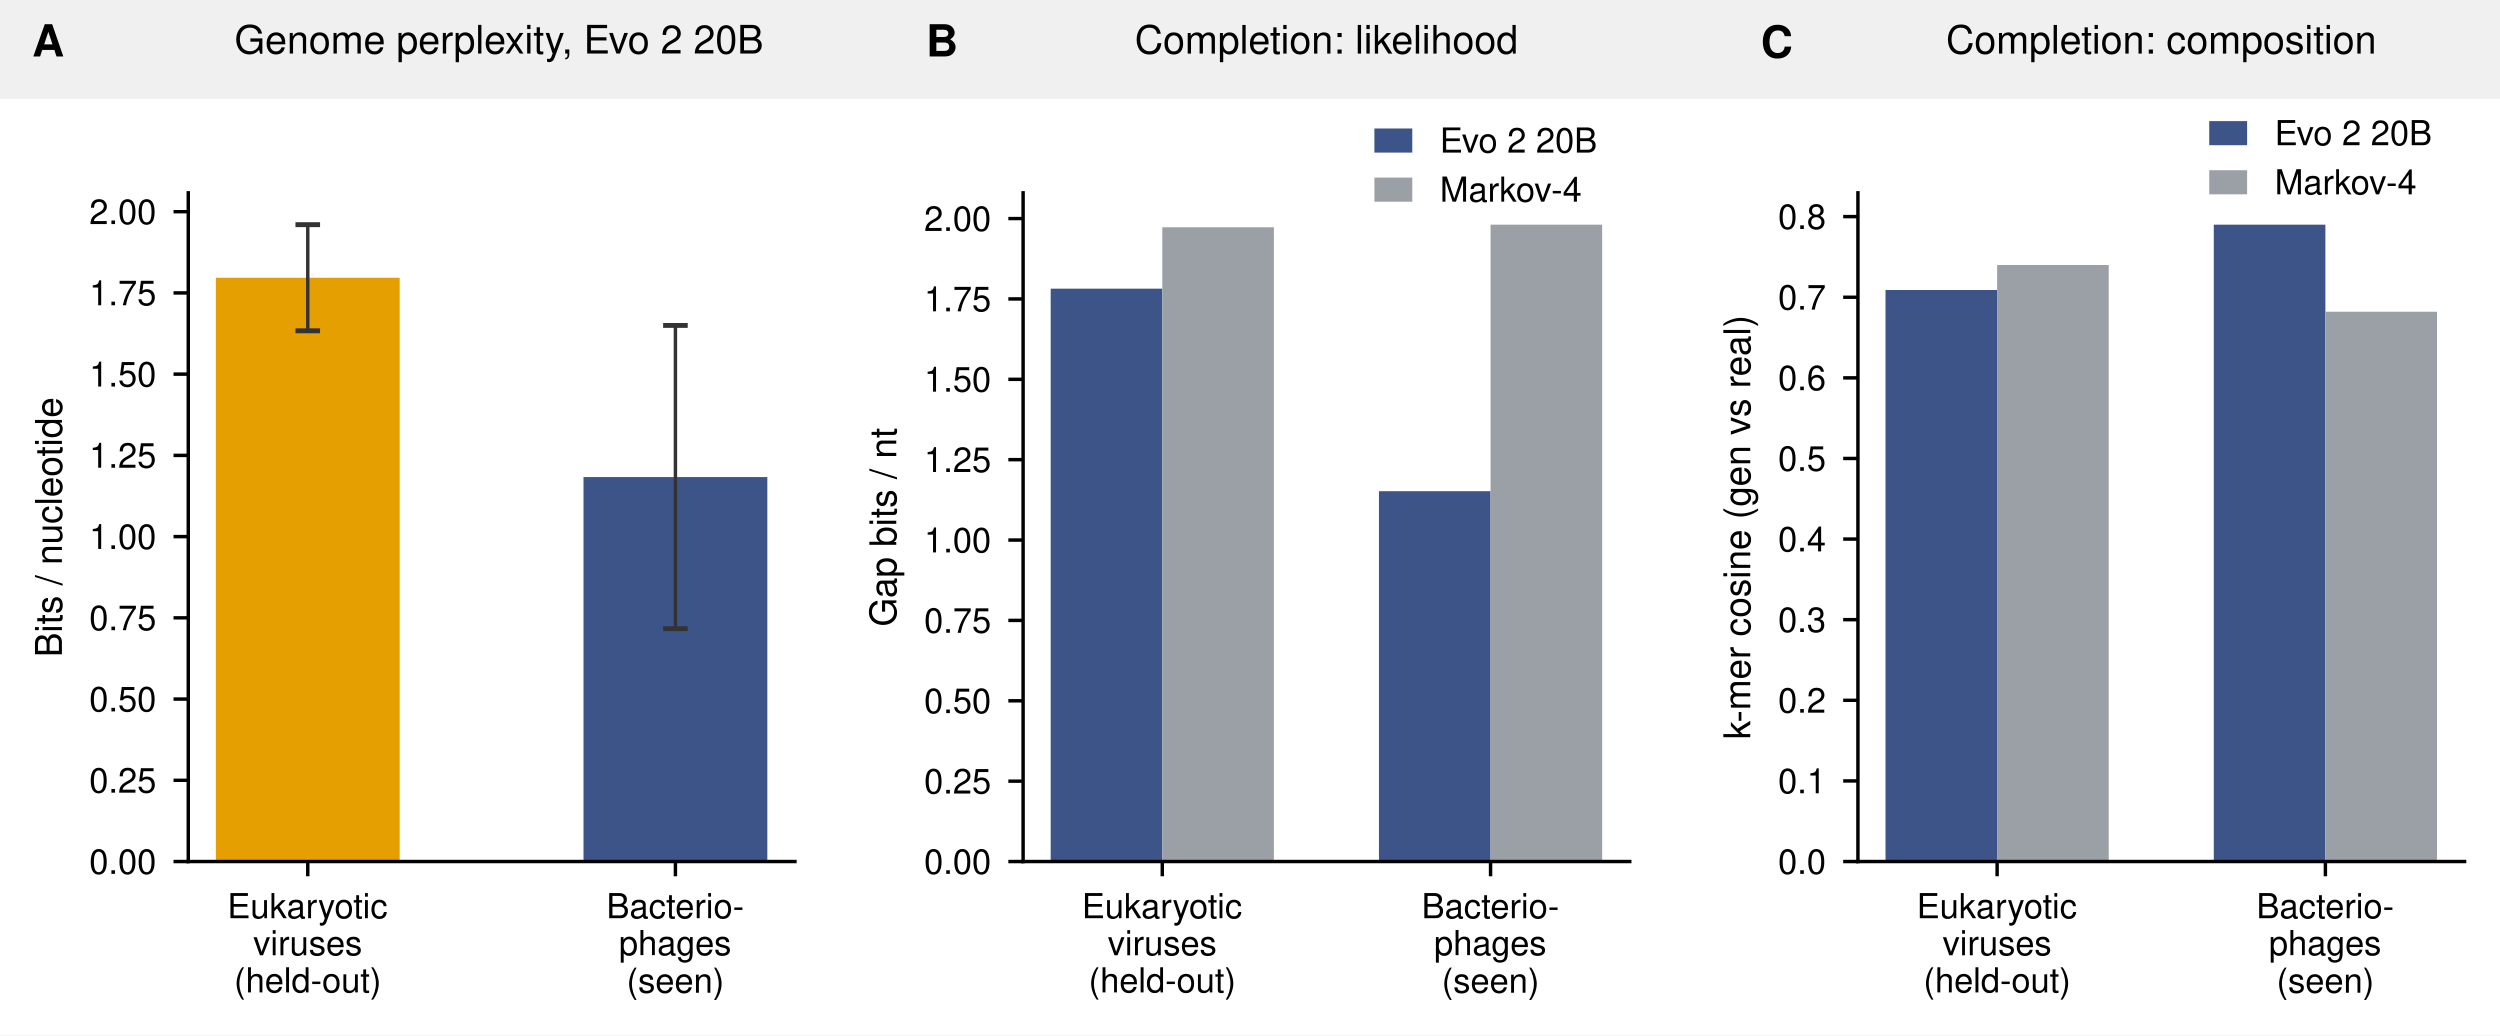
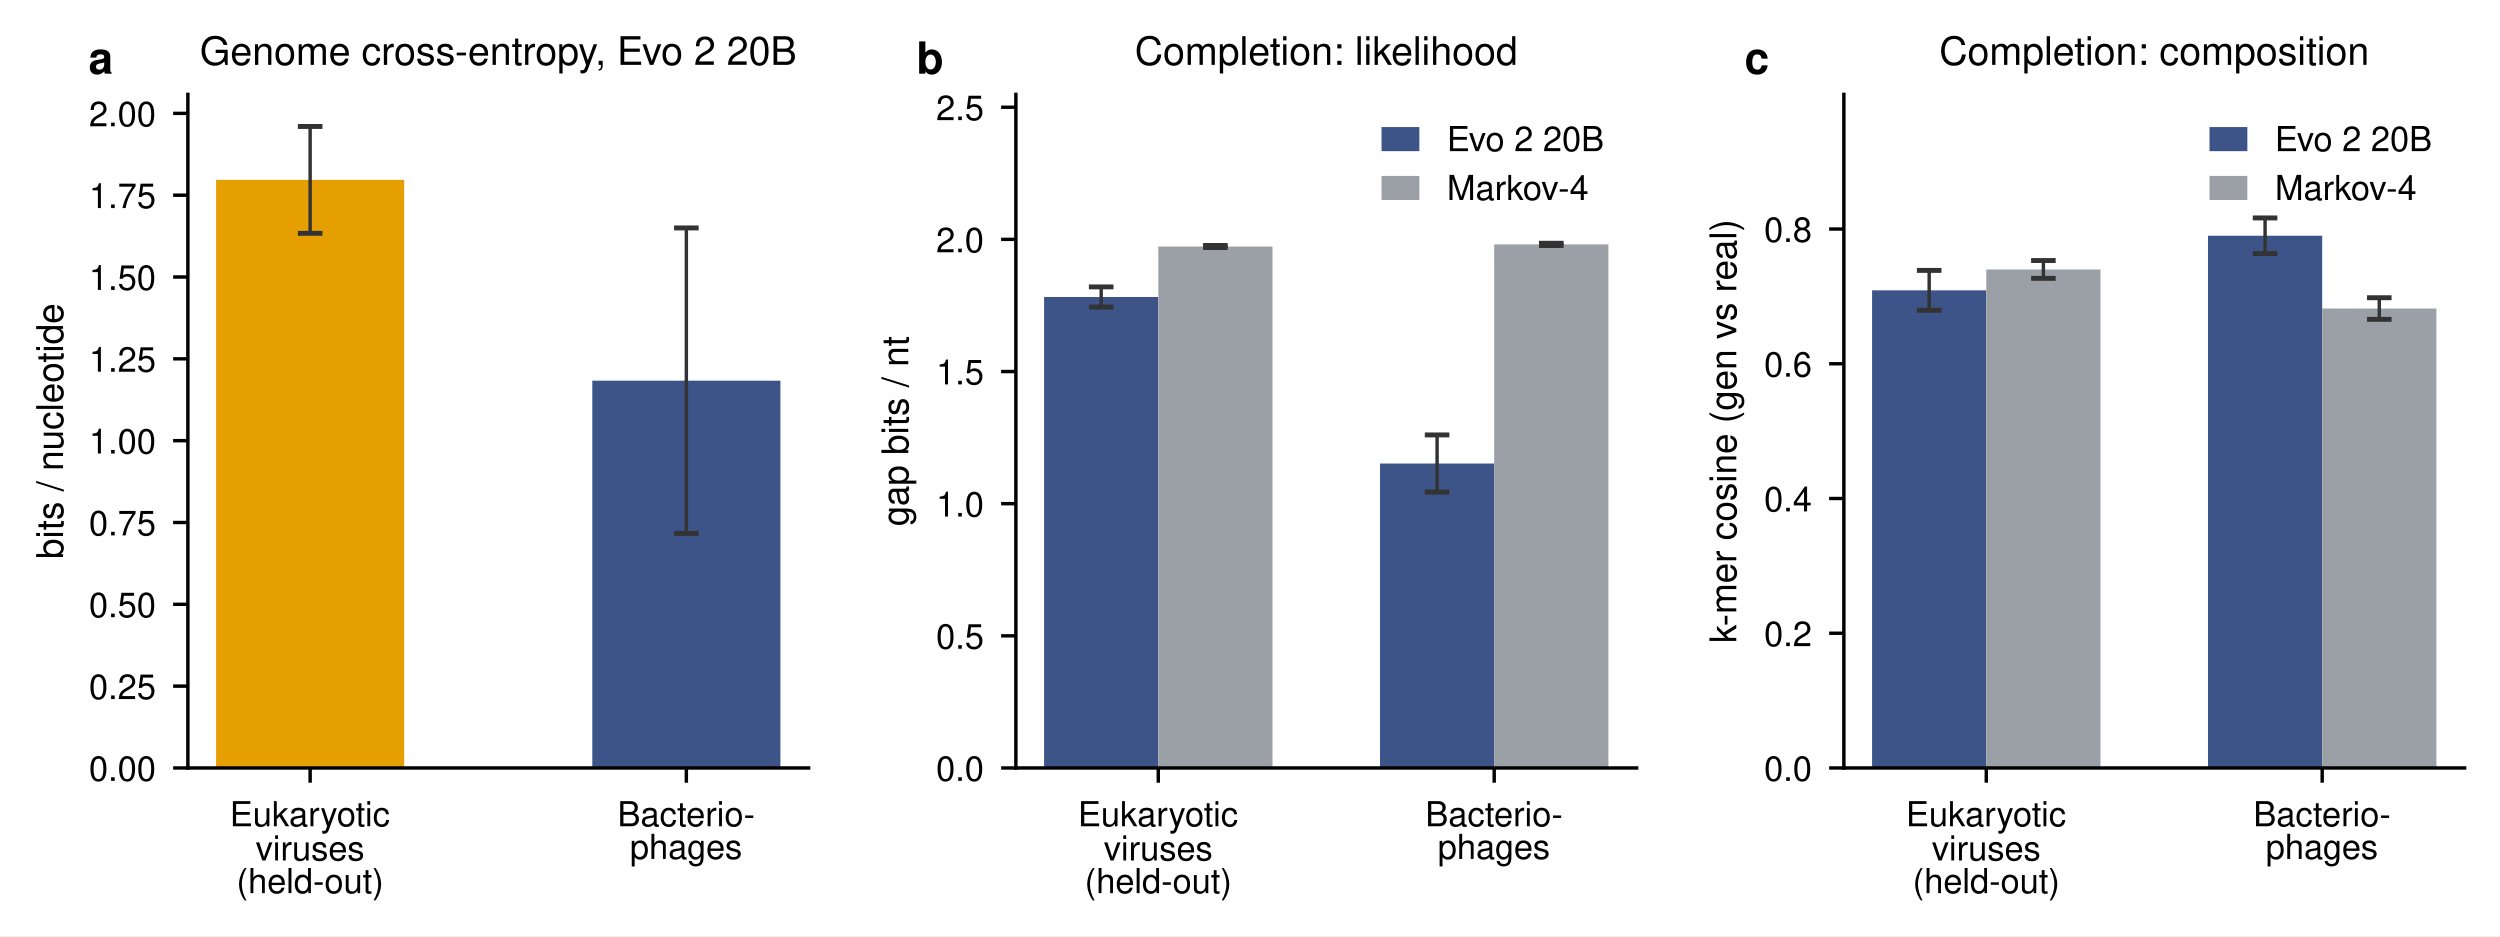
- <svg xmlns="http://www.w3.org/2000/svg" xmlns:xlink="http://www.w3.org/1999/xlink" width="508.122pt" height="210.426pt" viewBox="0 0 508.122 210.426" version="1.1" id="svg73">
-   <defs id="defs1">
-     <style type="text/css" id="style1">*{stroke-linejoin: round; stroke-linecap: butt}</style>
+ <svg xmlns="http://www.w3.org/2000/svg" xmlns:xlink="http://www.w3.org/1999/xlink" width="508.619pt" height="190.435pt" viewBox="0 0 508.619 190.435" version="1.1">
+   <defs>
+     <style type="text/css">*{stroke-linejoin: round; stroke-linecap: butt}</style>
  </defs>
-   <g id="figure_1" transform="translate(0,20.09977)">
+   <g id="figure_1">
    <g id="patch_1">
-       <path d="M 0,190.326 H 508.122 V 0 H 0 Z" style="fill:#ffffff" id="path1" />
+       <path d="M 0 190.435  L 508.619 190.435  L 508.619 0  L 0 0  z " style="fill: #ffffff" />
    </g>
    <g id="axes_1">
      <g id="patch_2">
-         <path d="M 38.266,155.005 H 161.565 V 19.095 H 38.266 Z" style="fill:#ffffff" id="path2" />
+         <path d="M 38.222 156.241  L 164.511 156.241  L 164.511 19.2  L 38.222 19.2  z " style="fill: #ffffff" />
      </g>
      <g id="patch_3">
-         <path d="M 43.871,155.005 H 81.234 V 36.349 H 43.871 Z" clip-path="url(#p036996ce30)" style="fill:#e69f00" id="path3" />
+         <path d="M 43.962 156.241  L 82.232 156.241  L 82.232 36.597  L 43.962 36.597  z " clip-path="url(#pb71f04c5b8)" style="fill: #e69f00" />
      </g>
      <g id="patch_4">
-         <path d="m 118.597,155.005 h 37.363 V 76.862 h -37.363 z" clip-path="url(#p036996ce30)" style="fill:#3c5488" id="path4" />
+         <path d="M 120.501 156.241  L 158.771 156.241  L 158.771 77.448  L 120.501 77.448  z " clip-path="url(#pb71f04c5b8)" style="fill: #3c5488" />
      </g>
      <g id="matplotlib.axis_1">
        <g id="xtick_1">
          <g id="line2d_1">
-             <defs id="defs4">
-               <path id="mca4e9bee13" d="M 0,0 V 3" style="stroke:#000000;stroke-width:0.7" />
+             <defs>
+               <path id="mc2ad8cfe41" d="M 0 0  L 0 3  " style="stroke: #000000; stroke-width: 0.7" />
            </defs>
-             <g id="g4">
-               <use xlink:href="#mca4e9bee13" x="62.552" y="155.005" style="stroke:#000000;stroke-width:0.7" id="use4" />
+             <g>
+               <use xlink:href="#mc2ad8cfe41" x="63.097" y="156.241" style="stroke: #000000; stroke-width: 0.7" />
            </g>
          </g>
          <g id="text_1">
-             <text style="font-size:7px;font-family:Helvetica, Arial, 'DejaVu Sans', sans-serif" transform="translate(46.21315,166.5265)" id="text4">Eukaryotic</text>
-             <text style="font-size:7px;font-family:Helvetica, Arial, 'DejaVu Sans', sans-serif" transform="translate(51.46643,174.0529)" id="text5">viruses</text>
-             <text style="font-size:7px;font-family:Helvetica, Arial, 'DejaVu Sans', sans-serif" transform="translate(47.57432,181.5993)" id="text6">(held-out)</text>
+             <text style="font-size: 7px; font-family: 'Helvetica', 'Arial', 'DejaVu Sans', sans-serif" transform="translate(46.75818 168.0952)">Eukaryotic</text>
+             <text style="font-size: 7px; font-family: 'Helvetica', 'Arial', 'DejaVu Sans', sans-serif" transform="translate(52.01146 175.0543)">viruses</text>
+             <text style="font-size: 7px; font-family: 'Helvetica', 'Arial', 'DejaVu Sans', sans-serif" transform="translate(48.11935 181.7023)">(held-out)</text>
          </g>
        </g>
        <g id="xtick_2">
          <g id="line2d_2">
-             <g id="g6">
-               <use xlink:href="#mca4e9bee13" x="137.279" y="155.005" style="stroke:#000000;stroke-width:0.7" id="use6" />
+             <g>
+               <use xlink:href="#mc2ad8cfe41" x="139.636" y="156.241" style="stroke: #000000; stroke-width: 0.7" />
            </g>
          </g>
          <g id="text_2">
-             <text style="font-size:7px;font-family:Helvetica, Arial, 'DejaVu Sans', sans-serif" transform="translate(123.2743,166.5265)" id="text7">Bacterio-</text>
-             <text style="font-size:7px;font-family:Helvetica, Arial, 'DejaVu Sans', sans-serif" transform="translate(125.797,174.031)" id="text8">phages</text>
-             <text style="font-size:7px;font-family:Helvetica, Arial, 'DejaVu Sans', sans-serif" transform="translate(127.3589,181.6671)" id="text9">(seen)</text>
+             <text style="font-size: 7px; font-family: 'Helvetica', 'Arial', 'DejaVu Sans', sans-serif" transform="translate(125.6315 168.0952)">Bacterio-</text>
+             <text style="font-size: 7px; font-family: 'Helvetica', 'Arial', 'DejaVu Sans', sans-serif" transform="translate(128.1543 174.7432)">phages</text>
          </g>
        </g>
      </g>
      <g id="matplotlib.axis_2">
        <g id="ytick_1">
          <g id="line2d_3">
-             <defs id="defs9">
-               <path id="m63d0c4fdb8" d="M 0,0 H -3" style="stroke:#000000;stroke-width:0.7" />
+             <defs>
+               <path id="mbded60014f" d="M 0 0  L -3 0  " style="stroke: #000000; stroke-width: 0.7" />
            </defs>
-             <g id="g9">
-               <use xlink:href="#m63d0c4fdb8" x="38.266" y="155.005" style="stroke:#000000;stroke-width:0.7" id="use9" />
+             <g>
+               <use xlink:href="#mbded60014f" x="38.222" y="156.241" style="stroke: #000000; stroke-width: 0.7" />
            </g>
          </g>
          <g id="text_3">
-             <text style="font-size:7px;font-family:Helvetica, Arial, 'DejaVu Sans', sans-serif;text-anchor:end" x="31.766" y="157.516" id="text10">0.00</text>
+             <text style="font-size: 7px; font-family: 'Helvetica', 'Arial', 'DejaVu Sans', sans-serif; text-anchor: end" x="31.722" y="158.866" transform="rotate(-0 31.72207 158.866)">0.00</text>
          </g>
        </g>
        <g id="ytick_2">
          <g id="line2d_4">
-             <g id="g10">
-               <use xlink:href="#m63d0c4fdb8" x="38.266" y="138.495" style="stroke:#000000;stroke-width:0.7" id="use10" />
+             <g>
+               <use xlink:href="#mbded60014f" x="38.222" y="139.594" style="stroke: #000000; stroke-width: 0.7" />
            </g>
          </g>
          <g id="text_4">
-             <text style="font-size:7px;font-family:Helvetica, Arial, 'DejaVu Sans', sans-serif;text-anchor:end" x="31.766" y="141.006" id="text11">0.25</text>
+             <text style="font-size: 7px; font-family: 'Helvetica', 'Arial', 'DejaVu Sans', sans-serif; text-anchor: end" x="31.722" y="142.219" transform="rotate(-0 31.72207 142.2187)">0.25</text>
          </g>
        </g>
        <g id="ytick_3">
          <g id="line2d_5">
-             <g id="g11">
-               <use xlink:href="#m63d0c4fdb8" x="38.266" y="121.985" style="stroke:#000000;stroke-width:0.7" id="use11" />
+             <g>
+               <use xlink:href="#mbded60014f" x="38.222" y="122.946" style="stroke: #000000; stroke-width: 0.7" />
            </g>
          </g>
          <g id="text_5">
-             <text style="font-size:7px;font-family:Helvetica, Arial, 'DejaVu Sans', sans-serif;text-anchor:end" x="31.766" y="124.496" id="text12">0.50</text>
+             <text style="font-size: 7px; font-family: 'Helvetica', 'Arial', 'DejaVu Sans', sans-serif; text-anchor: end" x="31.722" y="125.571" transform="rotate(-0 31.72207 125.5715)">0.50</text>
          </g>
        </g>
        <g id="ytick_4">
          <g id="line2d_6">
-             <g id="g12">
-               <use xlink:href="#m63d0c4fdb8" x="38.266" y="105.476" style="stroke:#000000;stroke-width:0.7" id="use12" />
+             <g>
+               <use xlink:href="#mbded60014f" x="38.222" y="106.299" style="stroke: #000000; stroke-width: 0.7" />
            </g>
          </g>
          <g id="text_6">
-             <text style="font-size:7px;font-family:Helvetica, Arial, 'DejaVu Sans', sans-serif;text-anchor:end" x="31.766" y="107.986" id="text13">0.75</text>
+             <text style="font-size: 7px; font-family: 'Helvetica', 'Arial', 'DejaVu Sans', sans-serif; text-anchor: end" x="31.722" y="108.924" transform="rotate(-0 31.72207 108.9243)">0.75</text>
          </g>
        </g>
        <g id="ytick_5">
          <g id="line2d_7">
-             <g id="g13">
-               <use xlink:href="#m63d0c4fdb8" x="38.266" y="88.966" style="stroke:#000000;stroke-width:0.7" id="use13" />
+             <g>
+               <use xlink:href="#mbded60014f" x="38.222" y="89.652" style="stroke: #000000; stroke-width: 0.7" />
            </g>
          </g>
          <g id="text_7">
-             <text style="font-size:7px;font-family:Helvetica, Arial, 'DejaVu Sans', sans-serif;text-anchor:end" x="31.766" y="91.476" id="text14">1.00</text>
+             <text style="font-size: 7px; font-family: 'Helvetica', 'Arial', 'DejaVu Sans', sans-serif; text-anchor: end" x="31.722" y="92.277" transform="rotate(-0 31.72207 92.27702)">1.00</text>
          </g>
        </g>
        <g id="ytick_6">
          <g id="line2d_8">
-             <g id="g14">
-               <use xlink:href="#m63d0c4fdb8" x="38.266" y="72.456" style="stroke:#000000;stroke-width:0.7" id="use14" />
+             <g>
+               <use xlink:href="#mbded60014f" x="38.222" y="73.005" style="stroke: #000000; stroke-width: 0.7" />
            </g>
          </g>
          <g id="text_8">
-             <text style="font-size:7px;font-family:Helvetica, Arial, 'DejaVu Sans', sans-serif;text-anchor:end" x="31.766" y="74.967" id="text15">1.25</text>
+             <text style="font-size: 7px; font-family: 'Helvetica', 'Arial', 'DejaVu Sans', sans-serif; text-anchor: end" x="31.722" y="75.63" transform="rotate(-0 31.72207 75.62978)">1.25</text>
          </g>
        </g>
        <g id="ytick_7">
          <g id="line2d_9">
-             <g id="g15">
-               <use xlink:href="#m63d0c4fdb8" x="38.266" y="55.946" style="stroke:#000000;stroke-width:0.7" id="use15" />
+             <g>
+               <use xlink:href="#mbded60014f" x="38.222" y="56.358" style="stroke: #000000; stroke-width: 0.7" />
            </g>
          </g>
          <g id="text_9">
-             <text style="font-size:7px;font-family:Helvetica, Arial, 'DejaVu Sans', sans-serif;text-anchor:end" x="31.766" y="58.457" id="text16">1.50</text>
+             <text style="font-size: 7px; font-family: 'Helvetica', 'Arial', 'DejaVu Sans', sans-serif; text-anchor: end" x="31.722" y="58.983" transform="rotate(-0 31.72207 58.98255)">1.50</text>
          </g>
        </g>
        <g id="ytick_8">
          <g id="line2d_10">
-             <g id="g16">
-               <use xlink:href="#m63d0c4fdb8" x="38.266" y="39.436" style="stroke:#000000;stroke-width:0.7" id="use16" />
+             <g>
+               <use xlink:href="#mbded60014f" x="38.222" y="39.71" style="stroke: #000000; stroke-width: 0.7" />
            </g>
          </g>
          <g id="text_10">
-             <text style="font-size:7px;font-family:Helvetica, Arial, 'DejaVu Sans', sans-serif;text-anchor:end" x="31.766" y="41.947" id="text17">1.75</text>
+             <text style="font-size: 7px; font-family: 'Helvetica', 'Arial', 'DejaVu Sans', sans-serif; text-anchor: end" x="31.722" y="42.335" transform="rotate(-0 31.72207 42.33531)">1.75</text>
          </g>
        </g>
        <g id="ytick_9">
          <g id="line2d_11">
-             <g id="g17">
-               <use xlink:href="#m63d0c4fdb8" x="38.266" y="22.926" style="stroke:#000000;stroke-width:0.7" id="use17" />
+             <g>
+               <use xlink:href="#mbded60014f" x="38.222" y="23.063" style="stroke: #000000; stroke-width: 0.7" />
            </g>
          </g>
          <g id="text_11">
-             <text style="font-size:7px;font-family:Helvetica, Arial, 'DejaVu Sans', sans-serif;text-anchor:end" x="31.766" y="25.437" id="text18">2.00</text>
+             <text style="font-size: 7px; font-family: 'Helvetica', 'Arial', 'DejaVu Sans', sans-serif; text-anchor: end" x="31.722" y="25.688" transform="rotate(-0 31.72207 25.68807)">2.00</text>
          </g>
        </g>
        <g id="text_12">
-           <text style="font-size:7.5px;font-family:Helvetica, Arial, 'DejaVu Sans', sans-serif;text-anchor:middle" x="12.58" y="87.05" transform="rotate(-90,12.58008,87.05007)" id="text19">Bits / nucleotide</text>
+           <text style="font-size: 7.5px; font-family: 'Helvetica', 'Arial', 'DejaVu Sans', sans-serif; text-anchor: middle" x="12.825" y="87.72" transform="rotate(-90 12.825 87.72048)">bits / nucleotide</text>
        </g>
      </g>
      <g id="LineCollection_1">
-         <path d="M 62.552,47.131 V 25.567" clip-path="url(#p036996ce30)" style="fill:none;stroke:#333333;stroke-width:0.7" id="path19" />
-         <path d="M 137.279,107.68 V 46.045" clip-path="url(#p036996ce30)" style="fill:none;stroke:#333333;stroke-width:0.7" id="path20" />
+         <path d="M 63.097 47.469  L 63.097 25.726  " clip-path="url(#pb71f04c5b8)" style="fill: none; stroke: #333333; stroke-width: 0.7" />
+         <path d="M 139.636 108.522  L 139.636 46.374  " clip-path="url(#pb71f04c5b8)" style="fill: none; stroke: #333333; stroke-width: 0.7" />
      </g>
      <g id="line2d_12">
-         <defs id="defs20">
-           <path id="m6320176b41" d="m 2.5,0 h -5" style="stroke:#333333" />
+         <defs>
+           <path id="me3c263a66f" d="M 2.5 0  L -2.5 -0  " style="stroke: #333333" />
        </defs>
-         <g clip-path="url(#p036996ce30)" id="g21">
-           <use xlink:href="#m6320176b41" x="62.552" y="47.131" style="fill:#1f77b4;stroke:#333333" id="use20" />
-           <use xlink:href="#m6320176b41" x="137.279" y="107.68" style="fill:#1f77b4;stroke:#333333" id="use21" />
+         <g clip-path="url(#pb71f04c5b8)">
+           <use xlink:href="#me3c263a66f" x="63.097" y="47.469" style="fill: #1f77b4; stroke: #333333" />
+           <use xlink:href="#me3c263a66f" x="139.636" y="108.522" style="fill: #1f77b4; stroke: #333333" />
        </g>
      </g>
      <g id="line2d_13">
-         <g clip-path="url(#p036996ce30)" id="g23">
-           <use xlink:href="#m6320176b41" x="62.552" y="25.567" style="fill:#1f77b4;stroke:#333333" id="use22" />
-           <use xlink:href="#m6320176b41" x="137.279" y="46.045" style="fill:#1f77b4;stroke:#333333" id="use23" />
+         <g clip-path="url(#pb71f04c5b8)">
+           <use xlink:href="#me3c263a66f" x="63.097" y="25.726" style="fill: #1f77b4; stroke: #333333" />
+           <use xlink:href="#me3c263a66f" x="139.636" y="46.374" style="fill: #1f77b4; stroke: #333333" />
        </g>
      </g>
      <g id="patch_5">
-         <path d="M 38.266,155.005 V 19.095" style="fill:none;stroke:#000000;stroke-width:0.7;stroke-linecap:square;stroke-linejoin:miter" id="path23" />
+         <path d="M 38.222 156.241  L 38.222 19.2  " style="fill: none; stroke: #000000; stroke-width: 0.7; stroke-linejoin: miter; stroke-linecap: square" />
      </g>
      <g id="patch_6">
-         <path d="M 38.266,155.005 H 161.565" style="fill:none;stroke:#000000;stroke-width:0.7;stroke-linecap:square;stroke-linejoin:miter" id="path24" />
-       </g>
-       <g id="text_13" transform="translate(-12,-23.30051)">
-         <text style="font-weight:700;font-size:9px;font-family:Helvetica, Arial, 'DejaVu Sans', sans-serif;text-anchor:start" x="18.538" y="14.678" id="text24">A</text>
-       </g>
-       <g id="text_14" transform="translate(1.5,-22.30805)">
-         <text style="font-size:8px;font-family:Helvetica, Arial, 'DejaVu Sans', sans-serif;text-anchor:middle" x="99.915" y="13.095" id="text25">Genome perplexity, Evo 2 20B</text>
+         <path d="M 38.222 156.241  L 164.511 156.241  " style="fill: none; stroke: #000000; stroke-width: 0.7; stroke-linejoin: miter; stroke-linecap: square" />
+       </g>
+       <g id="text_13">
+         <text style="font-weight: 700; font-size: 9px; font-family: 'Helvetica', 'Arial', 'DejaVu Sans', sans-serif; text-anchor: start" x="18.016" y="14.987" transform="rotate(-0 18.01584 14.98672)">a</text>
+       </g>
+       <g id="text_14">
+         <text style="font-size: 8px; font-family: 'Helvetica', 'Arial', 'DejaVu Sans', sans-serif; text-anchor: middle" x="101.367" y="13.2" transform="rotate(-0 101.3665 13.2)">Genome cross-entropy, Evo 2 20B</text>
      </g>
    </g>
    <g id="axes_2">
      <g id="patch_7">
-         <path d="M 207.945,155.005 H 331.243 V 19.095 H 207.945 Z" style="fill:#ffffff" id="path25" />
+         <path d="M 206.676 156.241  L 332.965 156.241  L 332.965 19.2  L 206.676 19.2  z " style="fill: #ffffff" />
      </g>
      <g id="patch_8">
-         <path d="m 213.549,155.005 h 22.685 V 38.57 h -22.685 z" clip-path="url(#p79196b0518)" style="fill:#3c5488" id="path26" />
+         <path d="M 212.416 156.241  L 235.651 156.241  L 235.651 60.423  L 212.416 60.423  z " clip-path="url(#p73d5162cf1)" style="fill: #3c5488" />
      </g>
      <g id="patch_9">
-         <path d="m 280.269,155.005 h 22.685 V 79.734 h -22.685 z" clip-path="url(#p79196b0518)" style="fill:#3c5488" id="path27" />
+         <path d="M 280.755 156.241  L 303.99 156.241  L 303.99 94.298  L 280.755 94.298  z " clip-path="url(#p73d5162cf1)" style="fill: #3c5488" />
      </g>
      <g id="patch_10">
-         <path d="m 236.234,155.005 h 22.685 V 26.09 h -22.685 z" clip-path="url(#p79196b0518)" style="fill:#9aa0a6" id="path28" />
+         <path d="M 235.651 156.241  L 258.886 156.241  L 258.886 50.153  L 235.651 50.153  z " clip-path="url(#p73d5162cf1)" style="fill: #9aa0a6" />
      </g>
      <g id="patch_11">
-         <path d="m 302.954,155.005 h 22.685 V 25.567 h -22.685 z" clip-path="url(#p79196b0518)" style="fill:#9aa0a6" id="path29" />
+         <path d="M 303.99 156.241  L 327.225 156.241  L 327.225 49.723  L 303.99 49.723  z " clip-path="url(#p73d5162cf1)" style="fill: #9aa0a6" />
      </g>
      <g id="matplotlib.axis_3">
        <g id="xtick_3">
          <g id="line2d_14">
-             <g id="g29">
-               <use xlink:href="#mca4e9bee13" x="236.234" y="155.005" style="stroke:#000000;stroke-width:0.7" id="use29" />
+             <g>
+               <use xlink:href="#mc2ad8cfe41" x="235.651" y="156.241" style="stroke: #000000; stroke-width: 0.7" />
            </g>
          </g>
          <g id="text_15">
-             <text style="font-size:7px;font-family:Helvetica, Arial, 'DejaVu Sans', sans-serif" transform="translate(219.8951,166.5265)" id="text29">Eukaryotic</text>
-             <text style="font-size:7px;font-family:Helvetica, Arial, 'DejaVu Sans', sans-serif" transform="translate(225.1484,174.0529)" id="text30">viruses</text>
-             <text style="font-size:7px;font-family:Helvetica, Arial, 'DejaVu Sans', sans-serif" transform="translate(221.2563,181.5993)" id="text31">(held-out)</text>
+             <text style="font-size: 7px; font-family: 'Helvetica', 'Arial', 'DejaVu Sans', sans-serif" transform="translate(219.3124 168.0952)">Eukaryotic</text>
+             <text style="font-size: 7px; font-family: 'Helvetica', 'Arial', 'DejaVu Sans', sans-serif" transform="translate(224.5657 175.0543)">viruses</text>
+             <text style="font-size: 7px; font-family: 'Helvetica', 'Arial', 'DejaVu Sans', sans-serif" transform="translate(220.6736 181.7023)">(held-out)</text>
          </g>
        </g>
        <g id="xtick_4">
          <g id="line2d_15">
-             <g id="g31">
-               <use xlink:href="#mca4e9bee13" x="302.954" y="155.005" style="stroke:#000000;stroke-width:0.7" id="use31" />
+             <g>
+               <use xlink:href="#mc2ad8cfe41" x="303.99" y="156.241" style="stroke: #000000; stroke-width: 0.7" />
            </g>
          </g>
          <g id="text_16">
-             <text style="font-size:7px;font-family:Helvetica, Arial, 'DejaVu Sans', sans-serif" transform="translate(288.9498,166.5265)" id="text32">Bacterio-</text>
-             <text style="font-size:7px;font-family:Helvetica, Arial, 'DejaVu Sans', sans-serif" transform="translate(291.4725,174.031)" id="text33">phages</text>
-             <text style="font-size:7px;font-family:Helvetica, Arial, 'DejaVu Sans', sans-serif" transform="translate(293.0344,181.6671)" id="text34">(seen)</text>
+             <text style="font-size: 7px; font-family: 'Helvetica', 'Arial', 'DejaVu Sans', sans-serif" transform="translate(289.9852 168.0952)">Bacterio-</text>
+             <text style="font-size: 7px; font-family: 'Helvetica', 'Arial', 'DejaVu Sans', sans-serif" transform="translate(292.5079 174.7432)">phages</text>
          </g>
        </g>
      </g>
      <g id="matplotlib.axis_4">
        <g id="ytick_10">
          <g id="line2d_16">
-             <g id="g34">
-               <use xlink:href="#m63d0c4fdb8" x="207.945" y="155.005" style="stroke:#000000;stroke-width:0.7" id="use34" />
+             <g>
+               <use xlink:href="#mbded60014f" x="206.676" y="156.241" style="stroke: #000000; stroke-width: 0.7" />
            </g>
          </g>
          <g id="text_17">
-             <text style="font-size:7px;font-family:Helvetica, Arial, 'DejaVu Sans', sans-serif;text-anchor:end" x="201.445" y="157.516" id="text35">0.00</text>
+             <text style="font-size: 7px; font-family: 'Helvetica', 'Arial', 'DejaVu Sans', sans-serif; text-anchor: end" x="200.176" y="158.866" transform="rotate(-0 200.176 158.866)">0.0</text>
          </g>
        </g>
        <g id="ytick_11">
          <g id="line2d_17">
-             <g id="g35">
-               <use xlink:href="#m63d0c4fdb8" x="207.945" y="138.67" style="stroke:#000000;stroke-width:0.7" id="use35" />
+             <g>
+               <use xlink:href="#mbded60014f" x="206.676" y="129.356" style="stroke: #000000; stroke-width: 0.7" />
            </g>
          </g>
          <g id="text_18">
-             <text style="font-size:7px;font-family:Helvetica, Arial, 'DejaVu Sans', sans-serif;text-anchor:end" x="201.445" y="141.181" id="text36">0.25</text>
+             <text style="font-size: 7px; font-family: 'Helvetica', 'Arial', 'DejaVu Sans', sans-serif; text-anchor: end" x="200.176" y="131.981" transform="rotate(-0 200.176 131.981)">0.5</text>
          </g>
        </g>
        <g id="ytick_12">
          <g id="line2d_18">
-             <g id="g36">
-               <use xlink:href="#m63d0c4fdb8" x="207.945" y="122.335" style="stroke:#000000;stroke-width:0.7" id="use36" />
+             <g>
+               <use xlink:href="#mbded60014f" x="206.676" y="102.471" style="stroke: #000000; stroke-width: 0.7" />
            </g>
          </g>
          <g id="text_19">
-             <text style="font-size:7px;font-family:Helvetica, Arial, 'DejaVu Sans', sans-serif;text-anchor:end" x="201.445" y="124.846" id="text37">0.50</text>
+             <text style="font-size: 7px; font-family: 'Helvetica', 'Arial', 'DejaVu Sans', sans-serif; text-anchor: end" x="200.176" y="105.096" transform="rotate(-0 200.176 105.096)">1.0</text>
          </g>
        </g>
        <g id="ytick_13">
          <g id="line2d_19">
-             <g id="g37">
-               <use xlink:href="#m63d0c4fdb8" x="207.945" y="106" style="stroke:#000000;stroke-width:0.7" id="use37" />
+             <g>
+               <use xlink:href="#mbded60014f" x="206.676" y="75.586" style="stroke: #000000; stroke-width: 0.7" />
            </g>
          </g>
          <g id="text_20">
-             <text style="font-size:7px;font-family:Helvetica, Arial, 'DejaVu Sans', sans-serif;text-anchor:end" x="201.445" y="108.511" id="text38">0.75</text>
+             <text style="font-size: 7px; font-family: 'Helvetica', 'Arial', 'DejaVu Sans', sans-serif; text-anchor: end" x="200.176" y="78.211" transform="rotate(-0 200.176 78.21098)">1.5</text>
          </g>
        </g>
        <g id="ytick_14">
          <g id="line2d_20">
-             <g id="g38">
-               <use xlink:href="#m63d0c4fdb8" x="207.945" y="89.665" style="stroke:#000000;stroke-width:0.7" id="use38" />
+             <g>
+               <use xlink:href="#mbded60014f" x="206.676" y="48.701" style="stroke: #000000; stroke-width: 0.7" />
            </g>
          </g>
          <g id="text_21">
-             <text style="font-size:7px;font-family:Helvetica, Arial, 'DejaVu Sans', sans-serif;text-anchor:end" x="201.445" y="92.176" id="text39">1.00</text>
+             <text style="font-size: 7px; font-family: 'Helvetica', 'Arial', 'DejaVu Sans', sans-serif; text-anchor: end" x="200.176" y="51.326" transform="rotate(-0 200.176 51.32599)">2.0</text>
          </g>
        </g>
        <g id="ytick_15">
          <g id="line2d_21">
-             <g id="g39">
-               <use xlink:href="#m63d0c4fdb8" x="207.945" y="73.33" style="stroke:#000000;stroke-width:0.7" id="use39" />
+             <g>
+               <use xlink:href="#mbded60014f" x="206.676" y="21.816" style="stroke: #000000; stroke-width: 0.7" />
            </g>
          </g>
          <g id="text_22">
-             <text style="font-size:7px;font-family:Helvetica, Arial, 'DejaVu Sans', sans-serif;text-anchor:end" x="201.445" y="75.841" id="text40">1.25</text>
-           </g>
-         </g>
-         <g id="ytick_16">
-           <g id="line2d_22">
-             <g id="g40">
-               <use xlink:href="#m63d0c4fdb8" x="207.945" y="56.995" style="stroke:#000000;stroke-width:0.7" id="use40" />
-             </g>
-           </g>
-           <g id="text_23">
-             <text style="font-size:7px;font-family:Helvetica, Arial, 'DejaVu Sans', sans-serif;text-anchor:end" x="201.445" y="59.506" id="text41">1.50</text>
-           </g>
-         </g>
-         <g id="ytick_17">
-           <g id="line2d_23">
-             <g id="g41">
-               <use xlink:href="#m63d0c4fdb8" x="207.945" y="40.66" style="stroke:#000000;stroke-width:0.7" id="use41" />
-             </g>
-           </g>
-           <g id="text_24">
-             <text style="font-size:7px;font-family:Helvetica, Arial, 'DejaVu Sans', sans-serif;text-anchor:end" x="201.445" y="43.171" id="text42">1.75</text>
-           </g>
-         </g>
-         <g id="ytick_18">
-           <g id="line2d_24">
-             <g id="g42">
-               <use xlink:href="#m63d0c4fdb8" x="207.945" y="24.325" style="stroke:#000000;stroke-width:0.7" id="use42" />
-             </g>
-           </g>
-           <g id="text_25">
-             <text style="font-size:7px;font-family:Helvetica, Arial, 'DejaVu Sans', sans-serif;text-anchor:end" x="201.445" y="26.836" id="text43">2.00</text>
-           </g>
+             <text style="font-size: 7px; font-family: 'Helvetica', 'Arial', 'DejaVu Sans', sans-serif; text-anchor: end" x="200.176" y="24.441" transform="rotate(-0 200.176 24.441)">2.5</text>
+           </g>
+         </g>
+         <g id="text_23">
+           <text style="font-size: 7.5px; font-family: 'Helvetica', 'Arial', 'DejaVu Sans', sans-serif; text-anchor: middle" x="184.787" y="87.72" transform="rotate(-90 184.7866 87.72048)">gap bits / nt</text>
+         </g>
+       </g>
+       <g id="LineCollection_2">
+         <path d="M 224.034 62.476  L 224.034 58.369  " clip-path="url(#p73d5162cf1)" style="fill: none; stroke: #333333; stroke-width: 0.7" />
+         <path d="M 292.372 100.108  L 292.372 88.488  " clip-path="url(#p73d5162cf1)" style="fill: none; stroke: #333333; stroke-width: 0.7" />
+       </g>
+       <g id="line2d_22">
+         <g clip-path="url(#p73d5162cf1)">
+           <use xlink:href="#me3c263a66f" x="224.034" y="62.476" style="fill: #1f77b4; stroke: #333333" />
+           <use xlink:href="#me3c263a66f" x="292.372" y="100.108" style="fill: #1f77b4; stroke: #333333" />
+         </g>
+       </g>
+       <g id="line2d_23">
+         <g clip-path="url(#p73d5162cf1)">
+           <use xlink:href="#me3c263a66f" x="224.034" y="58.369" style="fill: #1f77b4; stroke: #333333" />
+           <use xlink:href="#me3c263a66f" x="292.372" y="88.488" style="fill: #1f77b4; stroke: #333333" />
+         </g>
+       </g>
+       <g id="LineCollection_3">
+         <path d="M 247.269 50.366  L 247.269 49.94  " clip-path="url(#p73d5162cf1)" style="fill: none; stroke: #333333; stroke-width: 0.7" />
+         <path d="M 315.607 49.956  L 315.607 49.489  " clip-path="url(#p73d5162cf1)" style="fill: none; stroke: #333333; stroke-width: 0.7" />
+       </g>
+       <g id="line2d_24">
+         <g clip-path="url(#p73d5162cf1)">
+           <use xlink:href="#me3c263a66f" x="247.269" y="50.366" style="fill: #1f77b4; stroke: #333333" />
+           <use xlink:href="#me3c263a66f" x="315.607" y="49.956" style="fill: #1f77b4; stroke: #333333" />
+         </g>
+       </g>
+       <g id="line2d_25">
+         <g clip-path="url(#p73d5162cf1)">
+           <use xlink:href="#me3c263a66f" x="247.269" y="49.94" style="fill: #1f77b4; stroke: #333333" />
+           <use xlink:href="#me3c263a66f" x="315.607" y="49.489" style="fill: #1f77b4; stroke: #333333" />
+         </g>
+       </g>
+       <g id="patch_12">
+         <path d="M 206.676 156.241  L 206.676 19.2  " style="fill: none; stroke: #000000; stroke-width: 0.7; stroke-linejoin: miter; stroke-linecap: square" />
+       </g>
+       <g id="patch_13">
+         <path d="M 206.676 156.241  L 332.965 156.241  " style="fill: none; stroke: #000000; stroke-width: 0.7; stroke-linejoin: miter; stroke-linecap: square" />
+       </g>
+       <g id="text_24">
+         <text style="font-weight: 700; font-size: 9px; font-family: 'Helvetica', 'Arial', 'DejaVu Sans', sans-serif; text-anchor: start" x="186.47" y="14.987" transform="rotate(-0 186.4698 14.98672)">b</text>
+       </g>
+       <g id="text_25">
+         <text style="font-size: 8px; font-family: 'Helvetica', 'Arial', 'DejaVu Sans', sans-serif; text-anchor: middle" x="269.82" y="13.2" transform="rotate(-0 269.8205 13.2)">Completion: likelihood</text>
+       </g>
+       <g id="legend_1">
+         <g id="patch_14">
+           <path d="M 281.067 30.75  L 288.767 30.75  L 288.767 25.85  L 281.067 25.85  z " style="fill: #3c5488" />
        </g>
        <g id="text_26">
-           <text style="font-size:7.5px;font-family:Helvetica, Arial, 'DejaVu Sans', sans-serif;text-anchor:middle" x="182.163" y="87.05" transform="rotate(-90,182.1627,87.05007)" id="text44">Gap bits / nt</text>
-         </g>
-       </g>
-       <g id="patch_12">
-         <path d="M 207.945,155.005 V 19.095" style="fill:none;stroke:#000000;stroke-width:0.7;stroke-linecap:square;stroke-linejoin:miter" id="path44" />
-       </g>
-       <g id="patch_13">
-         <path d="M 207.945,155.005 H 331.243" style="fill:none;stroke:#000000;stroke-width:0.7;stroke-linecap:square;stroke-linejoin:miter" id="path45" />
-       </g>
-       <g id="text_27" transform="translate(0,-23.30051)">
-         <text style="font-weight:700;font-size:9px;font-family:Helvetica, Arial, 'DejaVu Sans', sans-serif;text-anchor:start" x="188.217" y="14.678" id="text45">B</text>
-       </g>
-       <g id="text_28" transform="translate(0,-22.30024)">
-         <text style="font-size:8px;font-family:Helvetica, Arial, 'DejaVu Sans', sans-serif;text-anchor:middle" x="269.594" y="13.095" id="text46">Completion: likelihood</text>
-       </g>
-       <g id="legend_1" transform="translate(0,-19.5)">
-         <g id="patch_14">
-           <path d="m 279.345,30.416 h 7.7 v -4.9 h -7.7 z" style="fill:#3c5488" id="path46" />
-         </g>
-         <g id="text_29">
-           <text style="font-size:7px;font-family:Helvetica, Arial, 'DejaVu Sans', sans-serif;text-anchor:start" x="292.645" y="30.416" id="text47">Evo 2 20B</text>
+           <text style="font-size: 7px; font-family: 'Helvetica', 'Arial', 'DejaVu Sans', sans-serif; text-anchor: start" x="294.367" y="30.75" transform="rotate(-0 294.3665 30.75)">Evo 2 20B</text>
        </g>
        <g id="patch_15">
-           <path d="m 279.345,40.397 h 7.7 v -4.9 h -7.7 z" style="fill:#9aa0a6" id="path47" />
-         </g>
-         <g id="text_30">
-           <text style="font-size:7px;font-family:Helvetica, Arial, 'DejaVu Sans', sans-serif;text-anchor:start" x="292.645" y="40.397" id="text48">Markov-4</text>
+           <path d="M 281.067 40.689  L 288.767 40.689  L 288.767 35.789  L 281.067 35.789  z " style="fill: #9aa0a6" />
+         </g>
+         <g id="text_27">
+           <text style="font-size: 7px; font-family: 'Helvetica', 'Arial', 'DejaVu Sans', sans-serif; text-anchor: start" x="294.367" y="40.689" transform="rotate(-0 294.3665 40.68945)">Markov-4</text>
        </g>
      </g>
    </g>
    <g id="axes_3">
      <g id="patch_16">
-         <path d="M 377.623,155.005 H 500.922 V 19.095 H 377.623 Z" style="fill:#ffffff" id="path48" />
+         <path d="M 375.13 156.241  L 501.419 156.241  L 501.419 19.2  L 375.13 19.2  z " style="fill: #ffffff" />
      </g>
      <g id="patch_17">
-         <path d="m 383.228,155.005 h 22.685 V 38.838 h -22.685 z" clip-path="url(#p8ee6677811)" style="fill:#3c5488" id="path49" />
+         <path d="M 380.87 156.241  L 404.105 156.241  L 404.105 59.066  L 380.87 59.066  z " clip-path="url(#p4cafa9f190)" style="fill: #3c5488" />
      </g>
      <g id="patch_18">
-         <path d="m 449.948,155.005 h 22.685 V 25.567 h -22.685 z" clip-path="url(#p8ee6677811)" style="fill:#3c5488" id="path50" />
+         <path d="M 449.209 156.241  L 472.443 156.241  L 472.443 47.965  L 449.209 47.965  z " clip-path="url(#p4cafa9f190)" style="fill: #3c5488" />
      </g>
      <g id="patch_19">
-         <path d="m 405.913,155.005 h 22.685 V 33.759 h -22.685 z" clip-path="url(#p8ee6677811)" style="fill:#9aa0a6" id="path51" />
+         <path d="M 404.105 156.241  L 427.34 156.241  L 427.34 54.818  L 404.105 54.818  z " clip-path="url(#p4cafa9f190)" style="fill: #9aa0a6" />
      </g>
      <g id="patch_20">
-         <path d="m 472.633,155.005 h 22.685 V 43.262 h -22.685 z" clip-path="url(#p8ee6677811)" style="fill:#9aa0a6" id="path52" />
+         <path d="M 472.443 156.241  L 495.678 156.241  L 495.678 62.767  L 472.443 62.767  z " clip-path="url(#p4cafa9f190)" style="fill: #9aa0a6" />
      </g>
      <g id="matplotlib.axis_5">
        <g id="xtick_5">
-           <g id="line2d_25">
-             <g id="g52">
-               <use xlink:href="#mca4e9bee13" x="405.913" y="155.005" style="stroke:#000000;stroke-width:0.7" id="use52" />
+           <g id="line2d_26">
+             <g>
+               <use xlink:href="#mc2ad8cfe41" x="404.105" y="156.241" style="stroke: #000000; stroke-width: 0.7" />
+             </g>
+           </g>
+           <g id="text_28">
+             <text style="font-size: 7px; font-family: 'Helvetica', 'Arial', 'DejaVu Sans', sans-serif" transform="translate(387.7663 168.0952)">Eukaryotic</text>
+             <text style="font-size: 7px; font-family: 'Helvetica', 'Arial', 'DejaVu Sans', sans-serif" transform="translate(393.0196 175.0543)">viruses</text>
+             <text style="font-size: 7px; font-family: 'Helvetica', 'Arial', 'DejaVu Sans', sans-serif" transform="translate(389.1275 181.7023)">(held-out)</text>
+           </g>
+         </g>
+         <g id="xtick_6">
+           <g id="line2d_27">
+             <g>
+               <use xlink:href="#mc2ad8cfe41" x="472.443" y="156.241" style="stroke: #000000; stroke-width: 0.7" />
+             </g>
+           </g>
+           <g id="text_29">
+             <text style="font-size: 7px; font-family: 'Helvetica', 'Arial', 'DejaVu Sans', sans-serif" transform="translate(458.4391 168.0952)">Bacterio-</text>
+             <text style="font-size: 7px; font-family: 'Helvetica', 'Arial', 'DejaVu Sans', sans-serif" transform="translate(460.9619 174.7432)">phages</text>
+           </g>
+         </g>
+       </g>
+       <g id="matplotlib.axis_6">
+         <g id="ytick_16">
+           <g id="line2d_28">
+             <g>
+               <use xlink:href="#mbded60014f" x="375.13" y="156.241" style="stroke: #000000; stroke-width: 0.7" />
+             </g>
+           </g>
+           <g id="text_30">
+             <text style="font-size: 7px; font-family: 'Helvetica', 'Arial', 'DejaVu Sans', sans-serif; text-anchor: end" x="368.63" y="158.866" transform="rotate(-0 368.6299 158.866)">0.0</text>
+           </g>
+         </g>
+         <g id="ytick_17">
+           <g id="line2d_29">
+             <g>
+               <use xlink:href="#mbded60014f" x="375.13" y="128.829" style="stroke: #000000; stroke-width: 0.7" />
            </g>
          </g>
          <g id="text_31">
-             <text style="font-size:7px;font-family:Helvetica, Arial, 'DejaVu Sans', sans-serif" transform="translate(389.5738,166.5265)" id="text52">Eukaryotic</text>
-             <text style="font-size:7px;font-family:Helvetica, Arial, 'DejaVu Sans', sans-serif" transform="translate(394.8271,174.0529)" id="text53">viruses</text>
-             <text style="font-size:7px;font-family:Helvetica, Arial, 'DejaVu Sans', sans-serif" transform="translate(390.935,181.5993)" id="text54">(held-out)</text>
-           </g>
-         </g>
-         <g id="xtick_6">
-           <g id="line2d_26">
-             <g id="g54">
-               <use xlink:href="#mca4e9bee13" x="472.633" y="155.005" style="stroke:#000000;stroke-width:0.7" id="use54" />
+             <text style="font-size: 7px; font-family: 'Helvetica', 'Arial', 'DejaVu Sans', sans-serif; text-anchor: end" x="368.63" y="131.454" transform="rotate(-0 368.6299 131.4543)">0.2</text>
+           </g>
+         </g>
+         <g id="ytick_18">
+           <g id="line2d_30">
+             <g>
+               <use xlink:href="#mbded60014f" x="375.13" y="101.418" style="stroke: #000000; stroke-width: 0.7" />
            </g>
          </g>
          <g id="text_32">
-             <text style="font-size:7px;font-family:Helvetica, Arial, 'DejaVu Sans', sans-serif" transform="translate(458.6285,166.5265)" id="text55">Bacterio-</text>
-             <text style="font-size:7px;font-family:Helvetica, Arial, 'DejaVu Sans', sans-serif" transform="translate(461.1513,174.031)" id="text56">phages</text>
-             <text style="font-size:7px;font-family:Helvetica, Arial, 'DejaVu Sans', sans-serif" transform="translate(462.7131,181.6671)" id="text57">(seen)</text>
-           </g>
-         </g>
-       </g>
-       <g id="matplotlib.axis_6">
+             <text style="font-size: 7px; font-family: 'Helvetica', 'Arial', 'DejaVu Sans', sans-serif; text-anchor: end" x="368.63" y="104.043" transform="rotate(-0 368.6299 104.0426)">0.4</text>
+           </g>
+         </g>
        <g id="ytick_19">
-           <g id="line2d_27">
-             <g id="g57">
-               <use xlink:href="#m63d0c4fdb8" x="377.623" y="155.005" style="stroke:#000000;stroke-width:0.7" id="use57" />
+           <g id="line2d_31">
+             <g>
+               <use xlink:href="#mbded60014f" x="375.13" y="74.006" style="stroke: #000000; stroke-width: 0.7" />
            </g>
          </g>
          <g id="text_33">
-             <text style="font-size:7px;font-family:Helvetica, Arial, 'DejaVu Sans', sans-serif;text-anchor:end" x="371.123" y="157.516" id="text58">0.0</text>
+             <text style="font-size: 7px; font-family: 'Helvetica', 'Arial', 'DejaVu Sans', sans-serif; text-anchor: end" x="368.63" y="76.631" transform="rotate(-0 368.6299 76.63086)">0.6</text>
          </g>
        </g>
        <g id="ytick_20">
-           <g id="line2d_28">
-             <g id="g58">
-               <use xlink:href="#m63d0c4fdb8" x="377.623" y="138.621" style="stroke:#000000;stroke-width:0.7" id="use58" />
+           <g id="line2d_32">
+             <g>
+               <use xlink:href="#mbded60014f" x="375.13" y="46.594" style="stroke: #000000; stroke-width: 0.7" />
            </g>
          </g>
          <g id="text_34">
-             <text style="font-size:7px;font-family:Helvetica, Arial, 'DejaVu Sans', sans-serif;text-anchor:end" x="371.123" y="141.131" id="text59">0.1</text>
-           </g>
-         </g>
-         <g id="ytick_21">
-           <g id="line2d_29">
-             <g id="g59">
-               <use xlink:href="#m63d0c4fdb8" x="377.623" y="122.236" style="stroke:#000000;stroke-width:0.7" id="use59" />
-             </g>
-           </g>
-           <g id="text_35">
-             <text style="font-size:7px;font-family:Helvetica, Arial, 'DejaVu Sans', sans-serif;text-anchor:end" x="371.123" y="124.747" id="text60">0.2</text>
-           </g>
-         </g>
-         <g id="ytick_22">
-           <g id="line2d_30">
-             <g id="g60">
-               <use xlink:href="#m63d0c4fdb8" x="377.623" y="105.851" style="stroke:#000000;stroke-width:0.7" id="use60" />
-             </g>
-           </g>
-           <g id="text_36">
-             <text style="font-size:7px;font-family:Helvetica, Arial, 'DejaVu Sans', sans-serif;text-anchor:end" x="371.123" y="108.362" id="text61">0.3</text>
-           </g>
-         </g>
-         <g id="ytick_23">
-           <g id="line2d_31">
-             <g id="g61">
-               <use xlink:href="#m63d0c4fdb8" x="377.623" y="89.467" style="stroke:#000000;stroke-width:0.7" id="use61" />
-             </g>
-           </g>
-           <g id="text_37">
-             <text style="font-size:7px;font-family:Helvetica, Arial, 'DejaVu Sans', sans-serif;text-anchor:end" x="371.123" y="91.978" id="text62">0.4</text>
-           </g>
-         </g>
-         <g id="ytick_24">
-           <g id="line2d_32">
-             <g id="g62">
-               <use xlink:href="#m63d0c4fdb8" x="377.623" y="73.082" style="stroke:#000000;stroke-width:0.7" id="use62" />
-             </g>
-           </g>
-           <g id="text_38">
-             <text style="font-size:7px;font-family:Helvetica, Arial, 'DejaVu Sans', sans-serif;text-anchor:end" x="371.123" y="75.593" id="text63">0.5</text>
-           </g>
-         </g>
-         <g id="ytick_25">
-           <g id="line2d_33">
-             <g id="g63">
-               <use xlink:href="#m63d0c4fdb8" x="377.623" y="56.698" style="stroke:#000000;stroke-width:0.7" id="use63" />
-             </g>
-           </g>
-           <g id="text_39">
-             <text style="font-size:7px;font-family:Helvetica, Arial, 'DejaVu Sans', sans-serif;text-anchor:end" x="371.123" y="59.208" id="text64">0.6</text>
-           </g>
-         </g>
-         <g id="ytick_26">
-           <g id="line2d_34">
-             <g id="g64">
-               <use xlink:href="#m63d0c4fdb8" x="377.623" y="40.313" style="stroke:#000000;stroke-width:0.7" id="use64" />
-             </g>
-           </g>
-           <g id="text_40">
-             <text style="font-size:7px;font-family:Helvetica, Arial, 'DejaVu Sans', sans-serif;text-anchor:end" x="371.123" y="42.824" id="text65">0.7</text>
-           </g>
-         </g>
-         <g id="ytick_27">
-           <g id="line2d_35">
-             <g id="g65">
-               <use xlink:href="#m63d0c4fdb8" x="377.623" y="23.928" style="stroke:#000000;stroke-width:0.7" id="use65" />
-             </g>
-           </g>
-           <g id="text_41">
-             <text style="font-size:7px;font-family:Helvetica, Arial, 'DejaVu Sans', sans-serif;text-anchor:end" x="371.123" y="26.439" id="text66">0.8</text>
-           </g>
-         </g>
-         <g id="text_42">
-           <text style="font-size:7.5px;font-family:Helvetica, Arial, 'DejaVu Sans', sans-serif;text-anchor:middle" x="355.734" y="87.05" transform="rotate(-90,355.7341,87.05007)" id="text67">k-mer cosine (gen vs real)</text>
+             <text style="font-size: 7px; font-family: 'Helvetica', 'Arial', 'DejaVu Sans', sans-serif; text-anchor: end" x="368.63" y="49.219" transform="rotate(-0 368.6299 49.21916)">0.8</text>
+           </g>
+         </g>
+         <g id="text_35">
+           <text style="font-size: 7.5px; font-family: 'Helvetica', 'Arial', 'DejaVu Sans', sans-serif; text-anchor: middle" x="353.241" y="87.72" transform="rotate(-90 353.2406 87.72048)">k-mer cosine (gen vs real)</text>
+         </g>
+       </g>
+       <g id="LineCollection_4">
+         <path d="M 392.488 63.119  L 392.488 55.014  " clip-path="url(#p4cafa9f190)" style="fill: none; stroke: #333333; stroke-width: 0.7" />
+         <path d="M 460.826 51.596  L 460.826 44.334  " clip-path="url(#p4cafa9f190)" style="fill: none; stroke: #333333; stroke-width: 0.7" />
+       </g>
+       <g id="line2d_33">
+         <g clip-path="url(#p4cafa9f190)">
+           <use xlink:href="#me3c263a66f" x="392.488" y="63.119" style="fill: #1f77b4; stroke: #333333" />
+           <use xlink:href="#me3c263a66f" x="460.826" y="51.596" style="fill: #1f77b4; stroke: #333333" />
+         </g>
+       </g>
+       <g id="line2d_34">
+         <g clip-path="url(#p4cafa9f190)">
+           <use xlink:href="#me3c263a66f" x="392.488" y="55.014" style="fill: #1f77b4; stroke: #333333" />
+           <use xlink:href="#me3c263a66f" x="460.826" y="44.334" style="fill: #1f77b4; stroke: #333333" />
+         </g>
+       </g>
+       <g id="LineCollection_5">
+         <path d="M 415.723 56.63  L 415.723 53.005  " clip-path="url(#p4cafa9f190)" style="fill: none; stroke: #333333; stroke-width: 0.7" />
+         <path d="M 484.061 64.965  L 484.061 60.569  " clip-path="url(#p4cafa9f190)" style="fill: none; stroke: #333333; stroke-width: 0.7" />
+       </g>
+       <g id="line2d_35">
+         <g clip-path="url(#p4cafa9f190)">
+           <use xlink:href="#me3c263a66f" x="415.723" y="56.63" style="fill: #1f77b4; stroke: #333333" />
+           <use xlink:href="#me3c263a66f" x="484.061" y="64.965" style="fill: #1f77b4; stroke: #333333" />
+         </g>
+       </g>
+       <g id="line2d_36">
+         <g clip-path="url(#p4cafa9f190)">
+           <use xlink:href="#me3c263a66f" x="415.723" y="53.005" style="fill: #1f77b4; stroke: #333333" />
+           <use xlink:href="#me3c263a66f" x="484.061" y="60.569" style="fill: #1f77b4; stroke: #333333" />
        </g>
      </g>
      <g id="patch_21">
-         <path d="M 377.623,155.005 V 19.095" style="fill:none;stroke:#000000;stroke-width:0.7;stroke-linecap:square;stroke-linejoin:miter" id="path67" />
+         <path d="M 375.13 156.241  L 375.13 19.2  " style="fill: none; stroke: #000000; stroke-width: 0.7; stroke-linejoin: miter; stroke-linecap: square" />
      </g>
      <g id="patch_22">
-         <path d="M 377.623,155.005 H 500.922" style="fill:none;stroke:#000000;stroke-width:0.7;stroke-linecap:square;stroke-linejoin:miter" id="path68" />
-       </g>
-       <g id="text_43" transform="translate(0,-23.0777)">
-         <text style="font-weight:700;font-size:9px;font-family:Helvetica, Arial, 'DejaVu Sans', sans-serif;text-anchor:start" x="357.896" y="14.678" id="text68">C</text>
-       </g>
-       <g id="text_44" transform="translate(0,-22.30024)">
-         <text style="font-size:8px;font-family:Helvetica, Arial, 'DejaVu Sans', sans-serif;text-anchor:middle" x="439.273" y="13.095" id="text69">Completion: composition</text>
-       </g>
-       <g id="legend_2" transform="translate(0,-21)">
+         <path d="M 375.13 156.241  L 501.419 156.241  " style="fill: none; stroke: #000000; stroke-width: 0.7; stroke-linejoin: miter; stroke-linecap: square" />
+       </g>
+       <g id="text_36">
+         <text style="font-weight: 700; font-size: 9px; font-family: 'Helvetica', 'Arial', 'DejaVu Sans', sans-serif; text-anchor: start" x="354.924" y="14.987" transform="rotate(-0 354.9237 14.98672)">c</text>
+       </g>
+       <g id="text_37">
+         <text style="font-size: 8px; font-family: 'Helvetica', 'Arial', 'DejaVu Sans', sans-serif; text-anchor: middle" x="438.274" y="13.2" transform="rotate(-0 438.2744 13.2)">Completion: composition</text>
+       </g>
+       <g id="legend_2">
        <g id="patch_23">
-           <path d="m 449.024,30.416 h 7.7 v -4.9 h -7.7 z" style="fill:#3c5488" id="path69" />
-         </g>
-         <g id="text_45">
-           <text style="font-size:7px;font-family:Helvetica, Arial, 'DejaVu Sans', sans-serif;text-anchor:start" x="462.324" y="30.416" id="text70">Evo 2 20B</text>
+           <path d="M 449.52 30.75  L 457.22 30.75  L 457.22 25.85  L 449.52 25.85  z " style="fill: #3c5488" />
+         </g>
+         <g id="text_38">
+           <text style="font-size: 7px; font-family: 'Helvetica', 'Arial', 'DejaVu Sans', sans-serif; text-anchor: start" x="462.82" y="30.75" transform="rotate(-0 462.8204 30.75)">Evo 2 20B</text>
        </g>
        <g id="patch_24">
-           <path d="m 449.024,40.397 h 7.7 v -4.9 h -7.7 z" style="fill:#9aa0a6" id="path70" />
-         </g>
-         <g id="text_46">
-           <text style="font-size:7px;font-family:Helvetica, Arial, 'DejaVu Sans', sans-serif;text-anchor:start" x="462.324" y="40.397" id="text71">Markov-4</text>
+           <path d="M 449.52 40.689  L 457.22 40.689  L 457.22 35.789  L 449.52 35.789  z " style="fill: #9aa0a6" />
+         </g>
+         <g id="text_39">
+           <text style="font-size: 7px; font-family: 'Helvetica', 'Arial', 'DejaVu Sans', sans-serif; text-anchor: start" x="462.82" y="40.689" transform="rotate(-0 462.8204 40.68945)">Markov-4</text>
        </g>
      </g>
    </g>
  </g>
-   <defs id="defs73">
-     <clipPath id="p036996ce30">
-       <rect x="38.266" y="19.095" width="123.299" height="135.91" id="rect71" />
+   <defs>
+     <clipPath id="pb71f04c5b8">
+       <rect x="38.222" y="19.2" width="126.289" height="137.041" />
    </clipPath>
-     <clipPath id="p79196b0518">
-       <rect x="207.945" y="19.095" width="123.299" height="135.91" id="rect72" />
+     <clipPath id="p73d5162cf1">
+       <rect x="206.676" y="19.2" width="126.289" height="137.041" />
    </clipPath>
-     <clipPath id="p8ee6677811">
-       <rect x="377.623" y="19.095" width="123.299" height="135.91" id="rect73" />
+     <clipPath id="p4cafa9f190">
+       <rect x="375.13" y="19.2" width="126.289" height="137.041" />
    </clipPath>
  </defs>
</svg>
